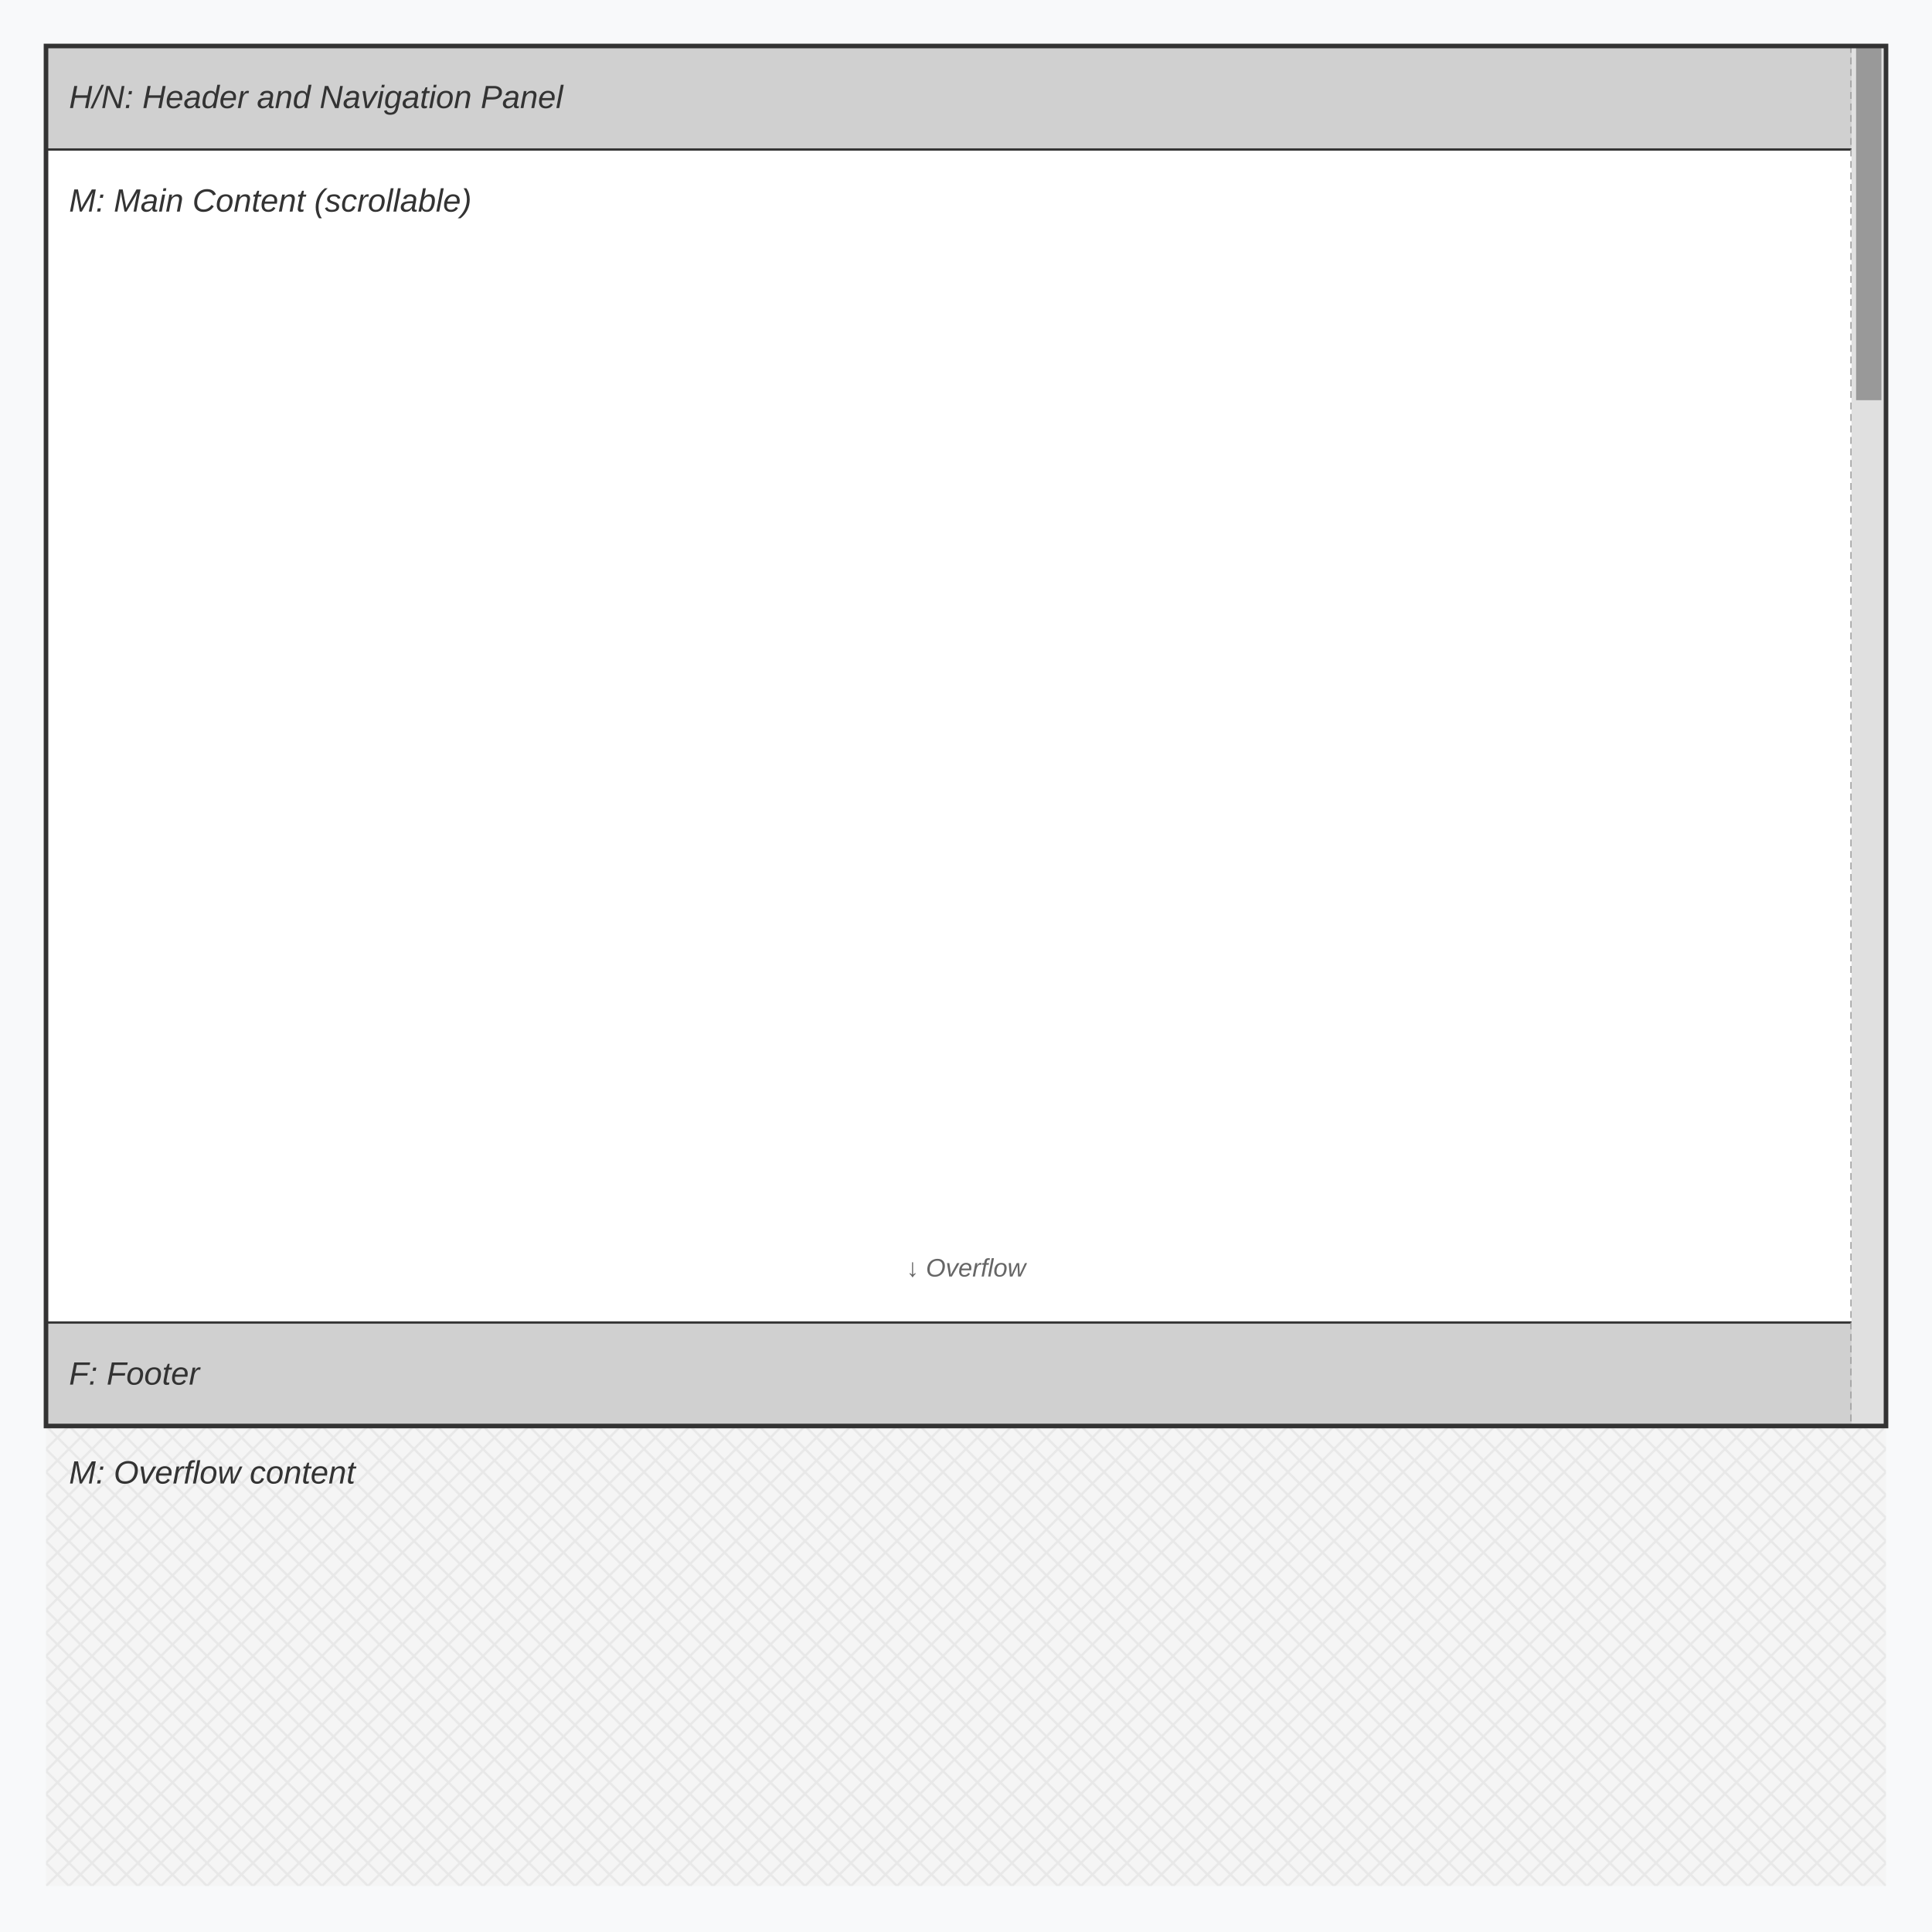
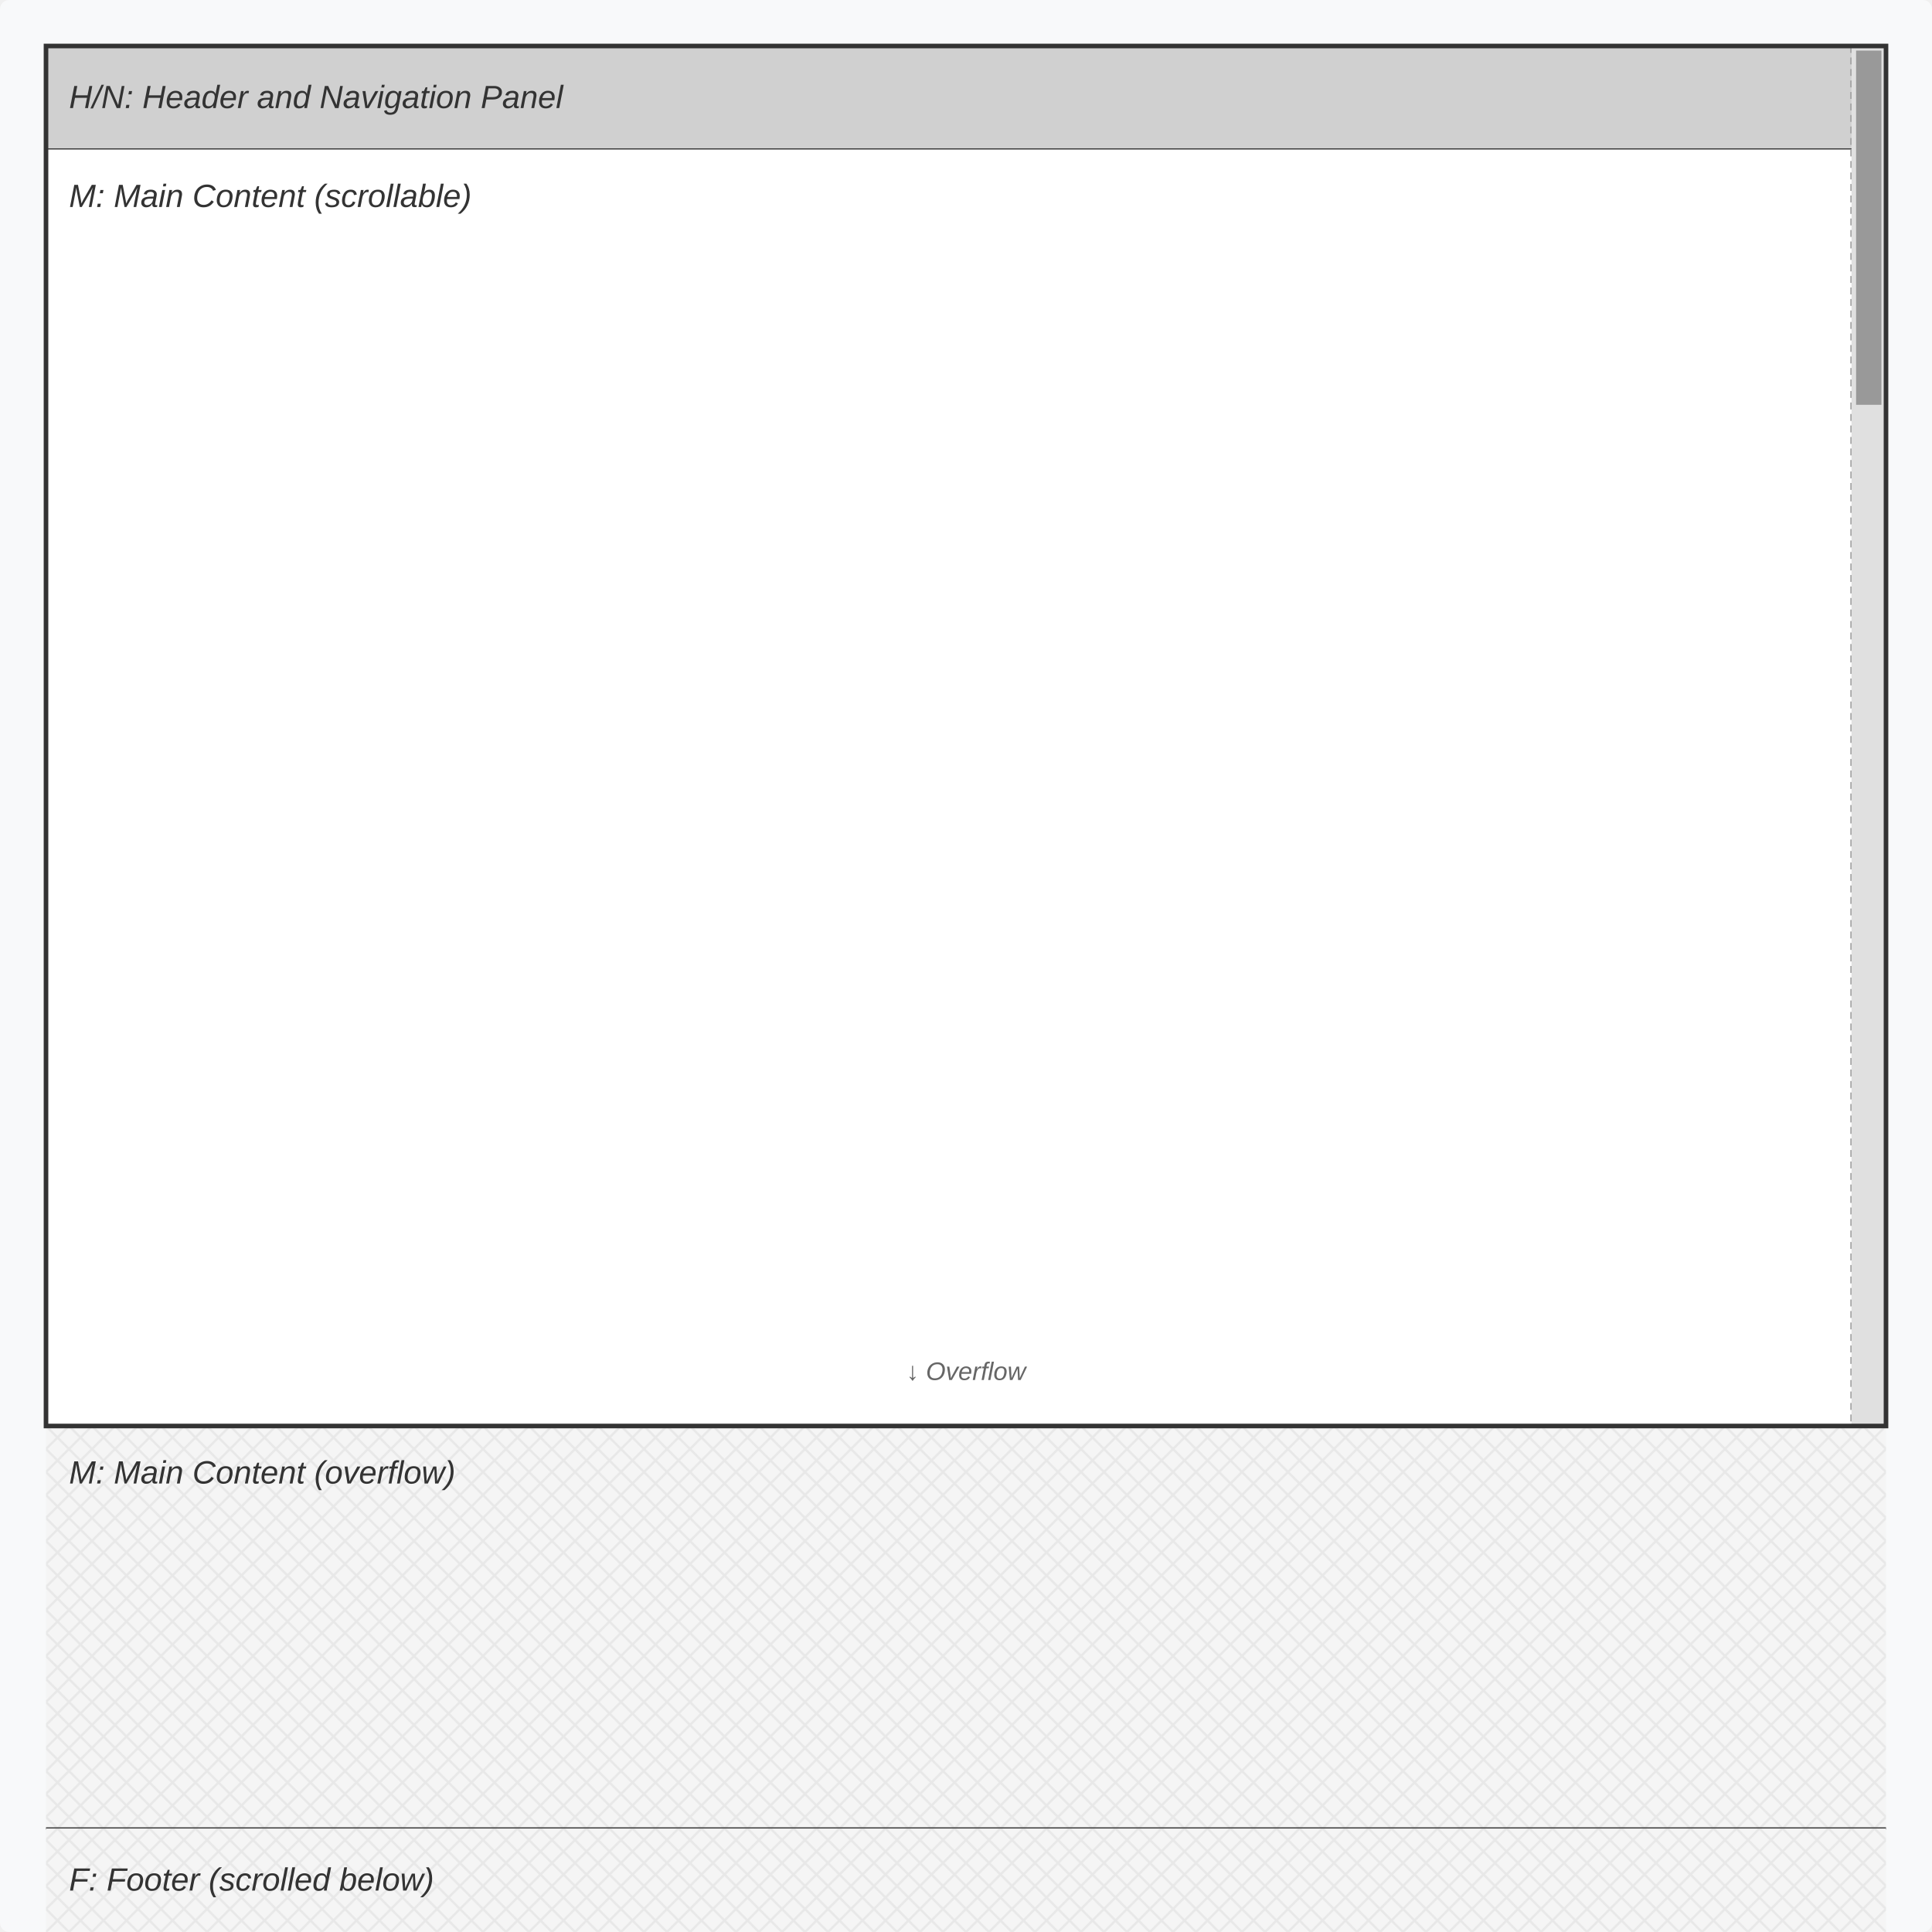
<svg xmlns="http://www.w3.org/2000/svg" viewBox="0 0 840 840" width="840" height="840">
  <defs>
    <style>
      .container-bg { fill: #f8f9fa; }
      .header-nav { fill: #d0d0d0; }
      .content { fill: #ffffff; }
      .footer { fill: #d0d0d0; }
      .overflow-bg { fill: url(#overflowPattern); }
      .main-screen-border { stroke: #333; stroke-width: 2; fill: none; }
      .block-border { stroke: #333; stroke-width: 1; fill: none; }
      .scrollbar-track { fill: #e0e0e0; }
      .scrollbar-thumb { fill: #999; }
      .scrollbar-border { stroke: #999; stroke-width: 1; stroke-dasharray: 3,2; fill: none; }
      .text { font-family: Arial, sans-serif; font-size: 14px; fill: #333; text-anchor: start; font-style: italic; }
      .text-overflow { font-family: Arial, sans-serif; font-size: 11px; fill: #666; text-anchor: middle; font-style: italic; }
    </style>
    <pattern id="overflowPattern" patternUnits="userSpaceOnUse" width="10" height="10">
      <rect width="10" height="10" fill="#f5f5f5" />
      <path d="M 0,0 L 10,10 M 10,0 L 0,10" stroke="#e8e8e8" stroke-width="1" fill="none" />
    </pattern>
  </defs>
-   <rect width="840" height="840" class="container-bg" />
-   <rect x="20" y="620" width="800" height="200" class="content overflow-bg" />
-   <rect x="20" y="20" width="800" height="45" class="header-nav" />
-   <rect x="20" y="65" width="800" height="510" class="content" />
-   <rect x="20" y="575" width="800" height="45" class="footer" />
-   <line x1="20" y1="65" x2="820" y2="65" class="block-border" />
-   <line x1="20" y1="575" x2="820" y2="575" class="block-border" />
-   <text x="30" y="47" class="text">H/N: Header and Navigation Panel</text>
-   <text x="30" y="92" class="text">M: Main Content (scrollable)</text>
-   <text x="30" y="645" class="text">M: Overflow content</text>
-   <text x="30" y="602" class="text">F: Footer</text>
-   <text x="420" y="555" class="text-overflow">↓ Overflow</text>
-   <line x1="805" y1="20" x2="805" y2="620" class="scrollbar-border" />
-   <rect x="805" y="20" width="15" height="600" class="scrollbar-track" />
-   <rect x="807" y="20" width="11" height="154" class="scrollbar-thumb" />
-   <rect x="20" y="20" width="800" height="600" class="main-screen-border" />
+   <rect class="container-bg" x="0" y="0" width="840" height="840" rx="4" />
+   <rect class="header-nav" x="20" y="20" width="800" height="45" />
+   <line class="block-border" x1="20" y1="65" x2="820" y2="65" />
+   <text class="text" x="30" y="47">H/N: Header and Navigation Panel</text>
+   <rect class="content" x="20" y="65" width="800" height="555" />
+   <text class="text" x="30" y="90">M: Main Content (scrollable)</text>
+   <text class="text-overflow" x="420" y="600">↓ Overflow</text>
+   <rect class="content overflow-bg" x="20" y="620" width="800" height="175" />
+   <text class="text" x="30" y="645">M: Main Content (overflow)</text>
+   <line class="block-border" x1="20" y1="795" x2="820" y2="795" />
+   <rect class="footer overflow-bg" x="20" y="795" width="800" height="45" />
+   <text class="text" x="30" y="822">F: Footer (scrolled below)</text>
+   <line class="scrollbar-border" x1="805" y1="20" x2="805" y2="620" />
+   <rect fill="#e0e0e0" x="805" y="20" width="15" height="600" />
+   <rect class="scrollbar-thumb" x="807" y="22" width="11" height="154" />
+   <rect class="main-screen-border" x="20" y="20" width="800" height="600" />
</svg>
